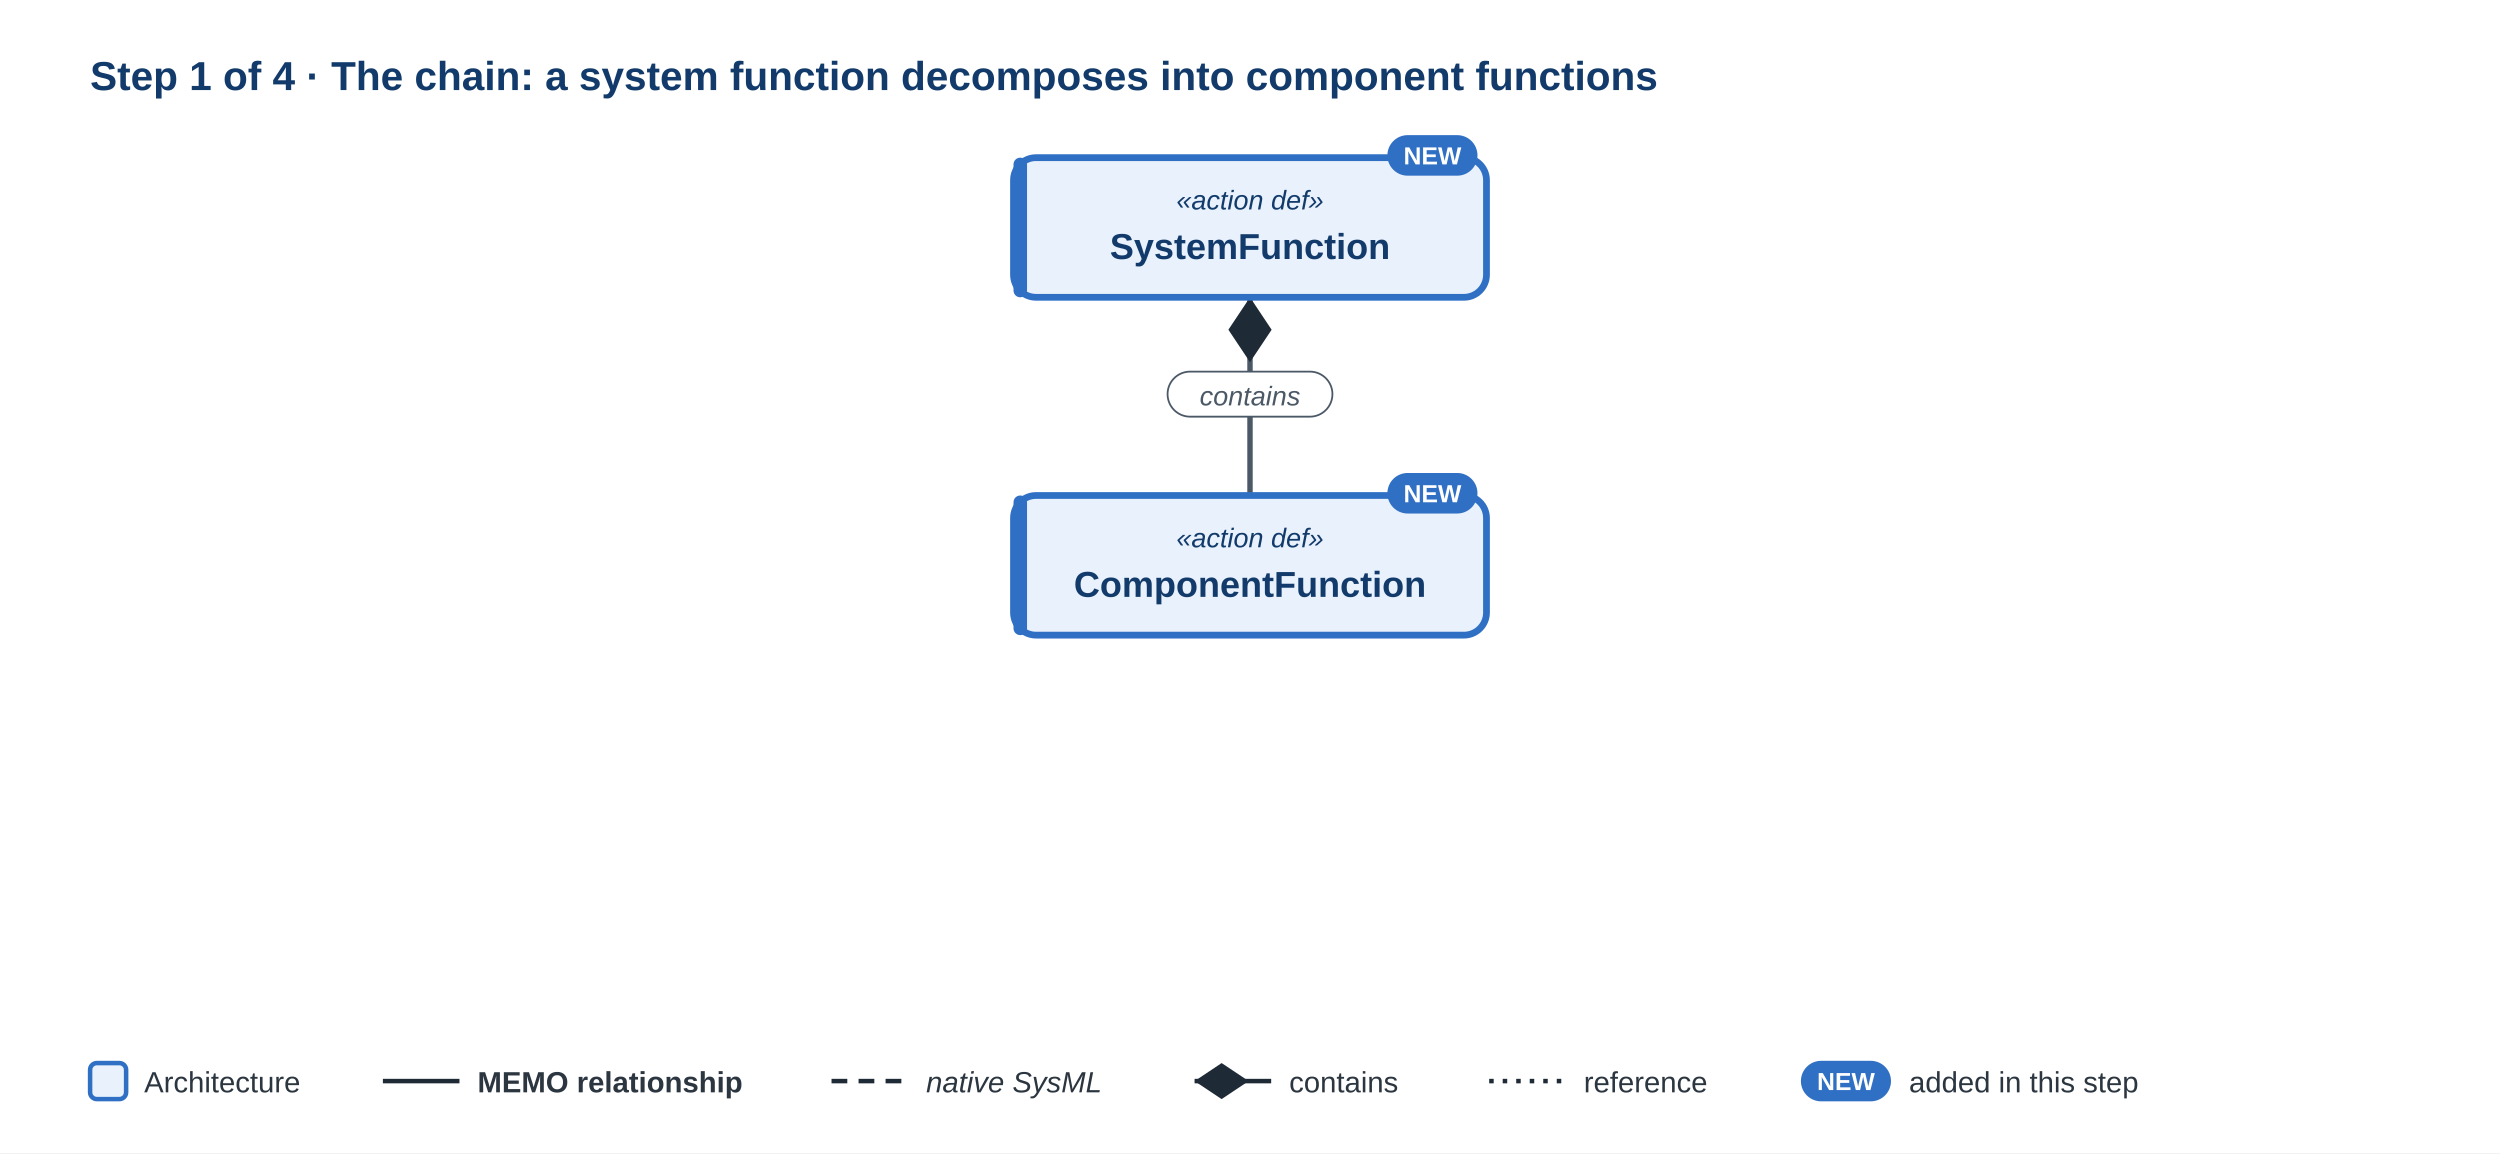
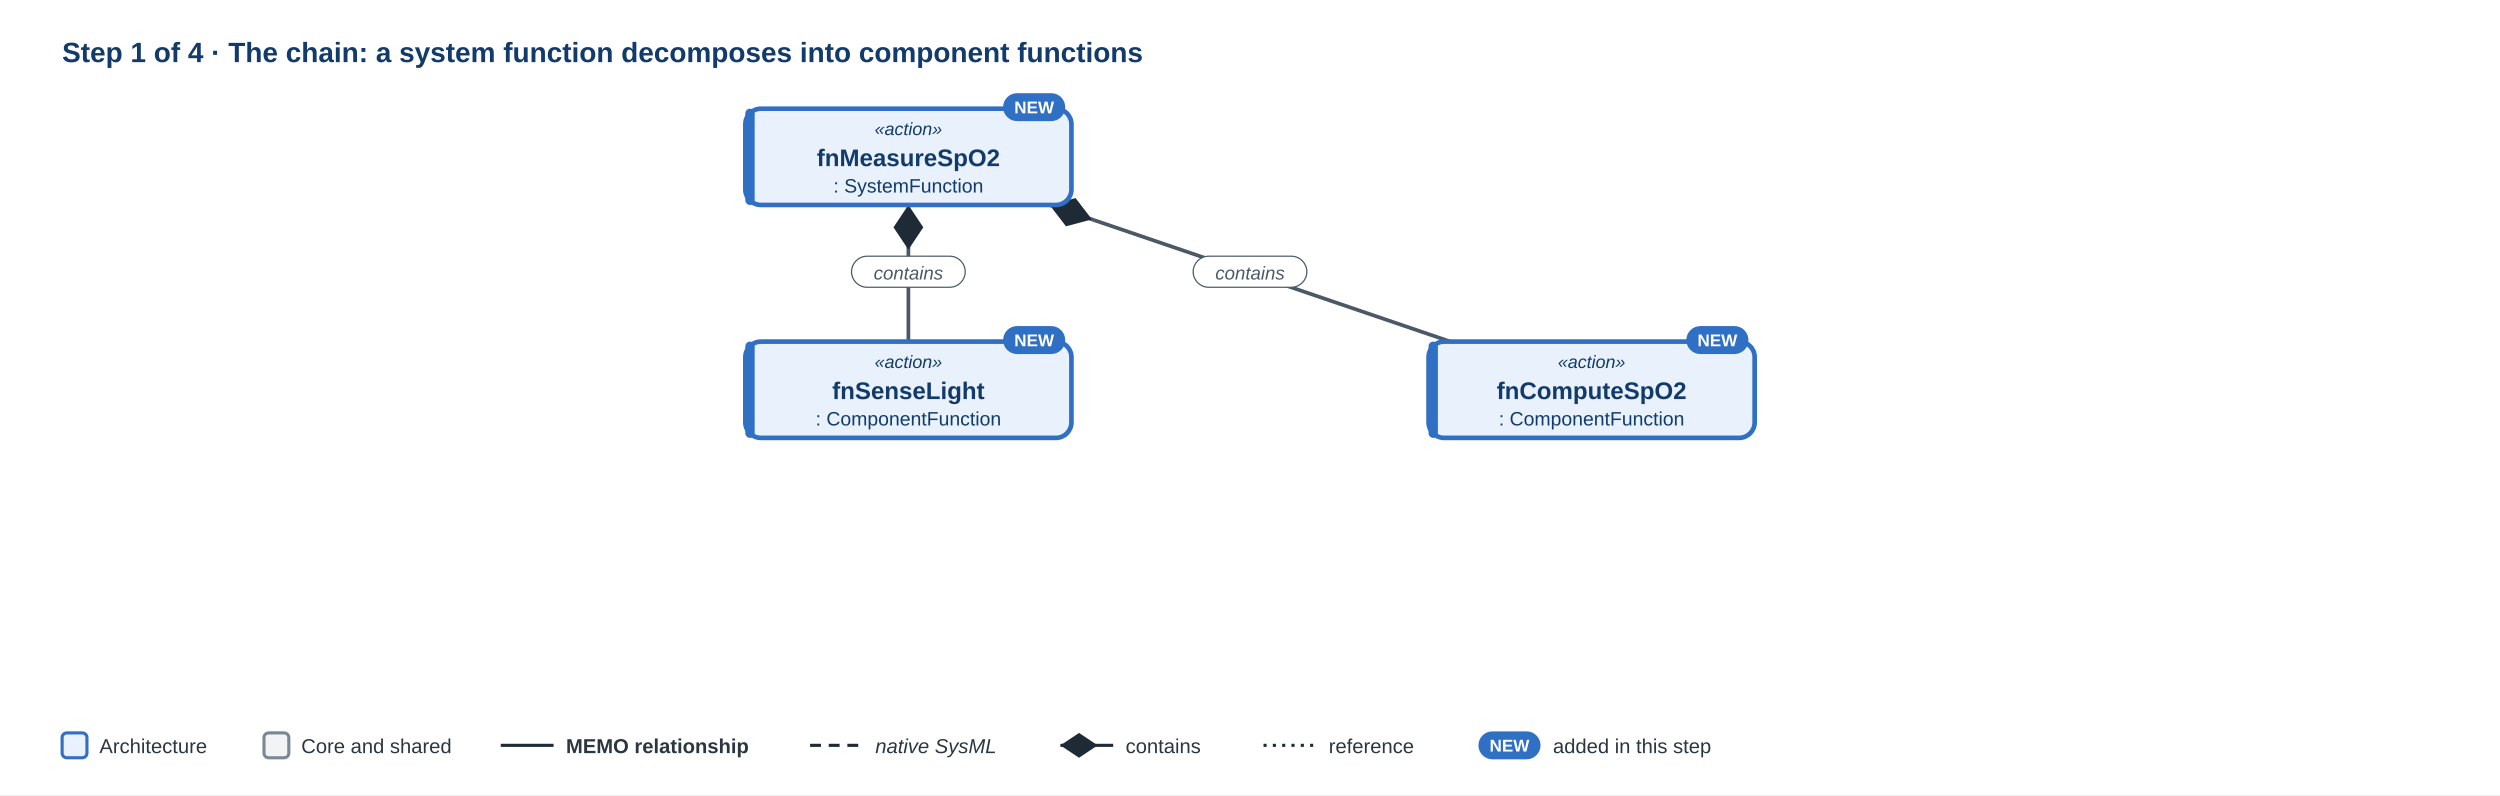
- <svg xmlns="http://www.w3.org/2000/svg" viewBox="0 0 1110 512" width="1110" height="512" font-family="Nunito, 'Segoe UI', Arial, sans-serif" role="img" aria-label="Functional layer, step 1: The chain: a system function decomposes into component functions">
+ <svg xmlns="http://www.w3.org/2000/svg" viewBox="0 0 1610 512" width="1610" height="512" font-family="Nunito, 'Segoe UI', Arial, sans-serif" role="img" aria-label="Functional layer, step 1: The chain: a system function decomposes into component functions">
  <defs>
    <marker id="arrow" viewBox="0 0 10 10" refX="9" refY="5" markerWidth="9" markerHeight="9" orient="auto-start-reverse">
      <path d="M0,0 L10,5 L0,10 z" fill="#1f2a37" />
    </marker>
    <marker id="diamond" viewBox="0 0 14 10" refX="13" refY="5" markerWidth="14" markerHeight="10" orient="auto-start-reverse">
      <path d="M1,5 L7,1 L13,5 L7,9 z" fill="#1f2a37" />
    </marker>
  </defs>
  <rect width="100%" height="100%" fill="#ffffff" />
  <text x="40" y="40" font-size="18" font-weight="800" fill="#123b6b">Step 1 of 4 · The chain: a system function decomposes into component functions</text>
  <g opacity="1">
-     <line x1="555" y1="132" x2="555" y2="220" stroke="#4b5866" stroke-width="2.4" marker-start="url(#diamond)" />
-     <rect x="518.4" y="165" width="73.2" height="20" rx="10" fill="#ffffff" stroke="#4b5866" stroke-width="0.8" />
-     <text x="555" y="180" text-anchor="middle" font-size="12" font-style="italic" fill="#4b5866">contains</text>
+     <line x1="585" y1="132" x2="585" y2="220" stroke="#4b5866" stroke-width="2.4" marker-start="url(#diamond)" />
+     <rect x="548.4" y="165" width="73.2" height="20" rx="10" fill="#ffffff" stroke="#4b5866" stroke-width="0.8" />
+     <text x="585" y="180" text-anchor="middle" font-size="12" font-style="italic" fill="#4b5866">contains</text>
  </g>
  <g opacity="1">
-     <rect x="450" y="70" width="210" height="62" rx="10" fill="#e8f1fc" stroke="#2f6fc4" stroke-width="3" />
-     <rect x="450" y="70" width="6" height="62" rx="3" fill="#2f6fc4" />
-     <text x="555" y="93" text-anchor="middle" font-size="12" fill="#123b6b" font-style="italic">«action def»</text>
-     <text x="555" y="115" text-anchor="middle" font-size="16" font-weight="700" fill="#123b6b">SystemFunction</text>
-     <rect x="616" y="60" width="40" height="18" rx="9" fill="#2f6fc4" />
-     <text x="636" y="73" text-anchor="middle" font-size="11" font-weight="700" fill="#ffffff">NEW</text>
+     <line x1="675.933" y1="132" x2="934.067" y2="220" stroke="#4b5866" stroke-width="2.4" marker-start="url(#diamond)" />
+     <rect x="768.4" y="165" width="73.2" height="20" rx="10" fill="#ffffff" stroke="#4b5866" stroke-width="0.8" />
+     <text x="805" y="180" text-anchor="middle" font-size="12" font-style="italic" fill="#4b5866">contains</text>
  </g>
  <g opacity="1">
-     <rect x="450" y="220" width="210" height="62" rx="10" fill="#e8f1fc" stroke="#2f6fc4" stroke-width="3" />
-     <rect x="450" y="220" width="6" height="62" rx="3" fill="#2f6fc4" />
-     <text x="555" y="243" text-anchor="middle" font-size="12" fill="#123b6b" font-style="italic">«action def»</text>
-     <text x="555" y="265" text-anchor="middle" font-size="16" font-weight="700" fill="#123b6b">ComponentFunction</text>
-     <rect x="616" y="210" width="40" height="18" rx="9" fill="#2f6fc4" />
-     <text x="636" y="223" text-anchor="middle" font-size="11" font-weight="700" fill="#ffffff">NEW</text>
+     <rect x="480" y="70" width="210" height="62" rx="10" fill="#e8f1fc" stroke="#2f6fc4" stroke-width="3" />
+     <rect x="480" y="70" width="6" height="62" rx="3" fill="#2f6fc4" />
+     <text x="585" y="87" text-anchor="middle" font-size="11.5" fill="#123b6b" font-style="italic">«action»</text>
+     <text x="585" y="107" text-anchor="middle" font-size="15.5" font-weight="700" fill="#123b6b">fnMeasureSpO2</text>
+     <text x="585" y="124" text-anchor="middle" font-size="12.5" fill="#123b6b">: SystemFunction</text>
+     <rect x="646" y="60" width="40" height="18" rx="9" fill="#2f6fc4" />
+     <text x="666" y="73" text-anchor="middle" font-size="11" font-weight="700" fill="#ffffff">NEW</text>
+   </g>
+   <g opacity="1">
+     <rect x="480" y="220" width="210" height="62" rx="10" fill="#e8f1fc" stroke="#2f6fc4" stroke-width="3" />
+     <rect x="480" y="220" width="6" height="62" rx="3" fill="#2f6fc4" />
+     <text x="585" y="237" text-anchor="middle" font-size="11.5" fill="#123b6b" font-style="italic">«action»</text>
+     <text x="585" y="257" text-anchor="middle" font-size="15.5" font-weight="700" fill="#123b6b">fnSenseLight</text>
+     <text x="585" y="274" text-anchor="middle" font-size="12.5" fill="#123b6b">: ComponentFunction</text>
+     <rect x="646" y="210" width="40" height="18" rx="9" fill="#2f6fc4" />
+     <text x="666" y="223" text-anchor="middle" font-size="11" font-weight="700" fill="#ffffff">NEW</text>
+   </g>
+   <g opacity="1">
+     <rect x="920" y="220" width="210" height="62" rx="10" fill="#e8f1fc" stroke="#2f6fc4" stroke-width="3" />
+     <rect x="920" y="220" width="6" height="62" rx="3" fill="#2f6fc4" />
+     <text x="1025" y="237" text-anchor="middle" font-size="11.5" fill="#123b6b" font-style="italic">«action»</text>
+     <text x="1025" y="257" text-anchor="middle" font-size="15.5" font-weight="700" fill="#123b6b">fnComputeSpO2</text>
+     <text x="1025" y="274" text-anchor="middle" font-size="12.5" fill="#123b6b">: ComponentFunction</text>
+     <rect x="1086" y="210" width="40" height="18" rx="9" fill="#2f6fc4" />
+     <text x="1106" y="223" text-anchor="middle" font-size="11" font-weight="700" fill="#ffffff">NEW</text>
  </g>
  <rect x="40" y="472" width="16" height="16" rx="3" fill="#e8f1fc" stroke="#2f6fc4" stroke-width="2" />
  <text x="64" y="485" font-size="13" fill="#2c3640">Architecture</text>
-   <line x1="170" y1="480" x2="204" y2="480" stroke="#1f2a37" stroke-width="2" />
-   <text x="212" y="485" font-size="13" fill="#2c3640">
+   <rect x="170" y="472" width="16" height="16" rx="3" fill="#f1f3f5" stroke="#7a8794" stroke-width="2" />
+   <text x="194" y="485" font-size="13" fill="#2c3640">Core and shared</text>
+   <line x1="322.5" y1="480" x2="356.5" y2="480" stroke="#1f2a37" stroke-width="2" />
+   <text x="364.5" y="485" font-size="13" fill="#2c3640">
    <tspan font-weight="700">MEMO relationship</tspan>
  </text>
-   <line x1="369.2" y1="480" x2="403.2" y2="480" stroke="#1f2a37" stroke-width="2" stroke-dasharray="7 5" />
-   <text x="411.2" y="485" font-size="13" fill="#2c3640">
+   <line x1="521.7" y1="480" x2="555.7" y2="480" stroke="#1f2a37" stroke-width="2" stroke-dasharray="7 5" />
+   <text x="563.7" y="485" font-size="13" fill="#2c3640">
    <tspan font-style="italic">native SysML</tspan>
  </text>
-   <line x1="530.4" y1="480" x2="564.4" y2="480" stroke="#1f2a37" stroke-width="2" marker-start="url(#diamond)" />
-   <text x="572.4" y="485" font-size="13" fill="#2c3640">contains</text>
-   <line x1="661.2" y1="480" x2="695.2" y2="480" stroke="#1f2a37" stroke-width="2" stroke-dasharray="2 4" />
-   <text x="703.2" y="485" font-size="13" fill="#2c3640">reference</text>
-   <rect x="799.6" y="471" width="40" height="18" rx="9" fill="#2f6fc4" />
-   <text x="819.6" y="484" text-anchor="middle" font-size="11" font-weight="700" fill="#ffffff">NEW</text>
-   <text x="847.6" y="485" font-size="13" fill="#2c3640">added in this step</text>
+   <line x1="682.9" y1="480" x2="716.9" y2="480" stroke="#1f2a37" stroke-width="2" marker-start="url(#diamond)" />
+   <text x="724.9" y="485" font-size="13" fill="#2c3640">contains</text>
+   <line x1="813.7" y1="480" x2="847.7" y2="480" stroke="#1f2a37" stroke-width="2" stroke-dasharray="2 4" />
+   <text x="855.7" y="485" font-size="13" fill="#2c3640">reference</text>
+   <rect x="952.1" y="471" width="40" height="18" rx="9" fill="#2f6fc4" />
+   <text x="972.1" y="484" text-anchor="middle" font-size="11" font-weight="700" fill="#ffffff">NEW</text>
+   <text x="1000.1" y="485" font-size="13" fill="#2c3640">added in this step</text>
</svg>
